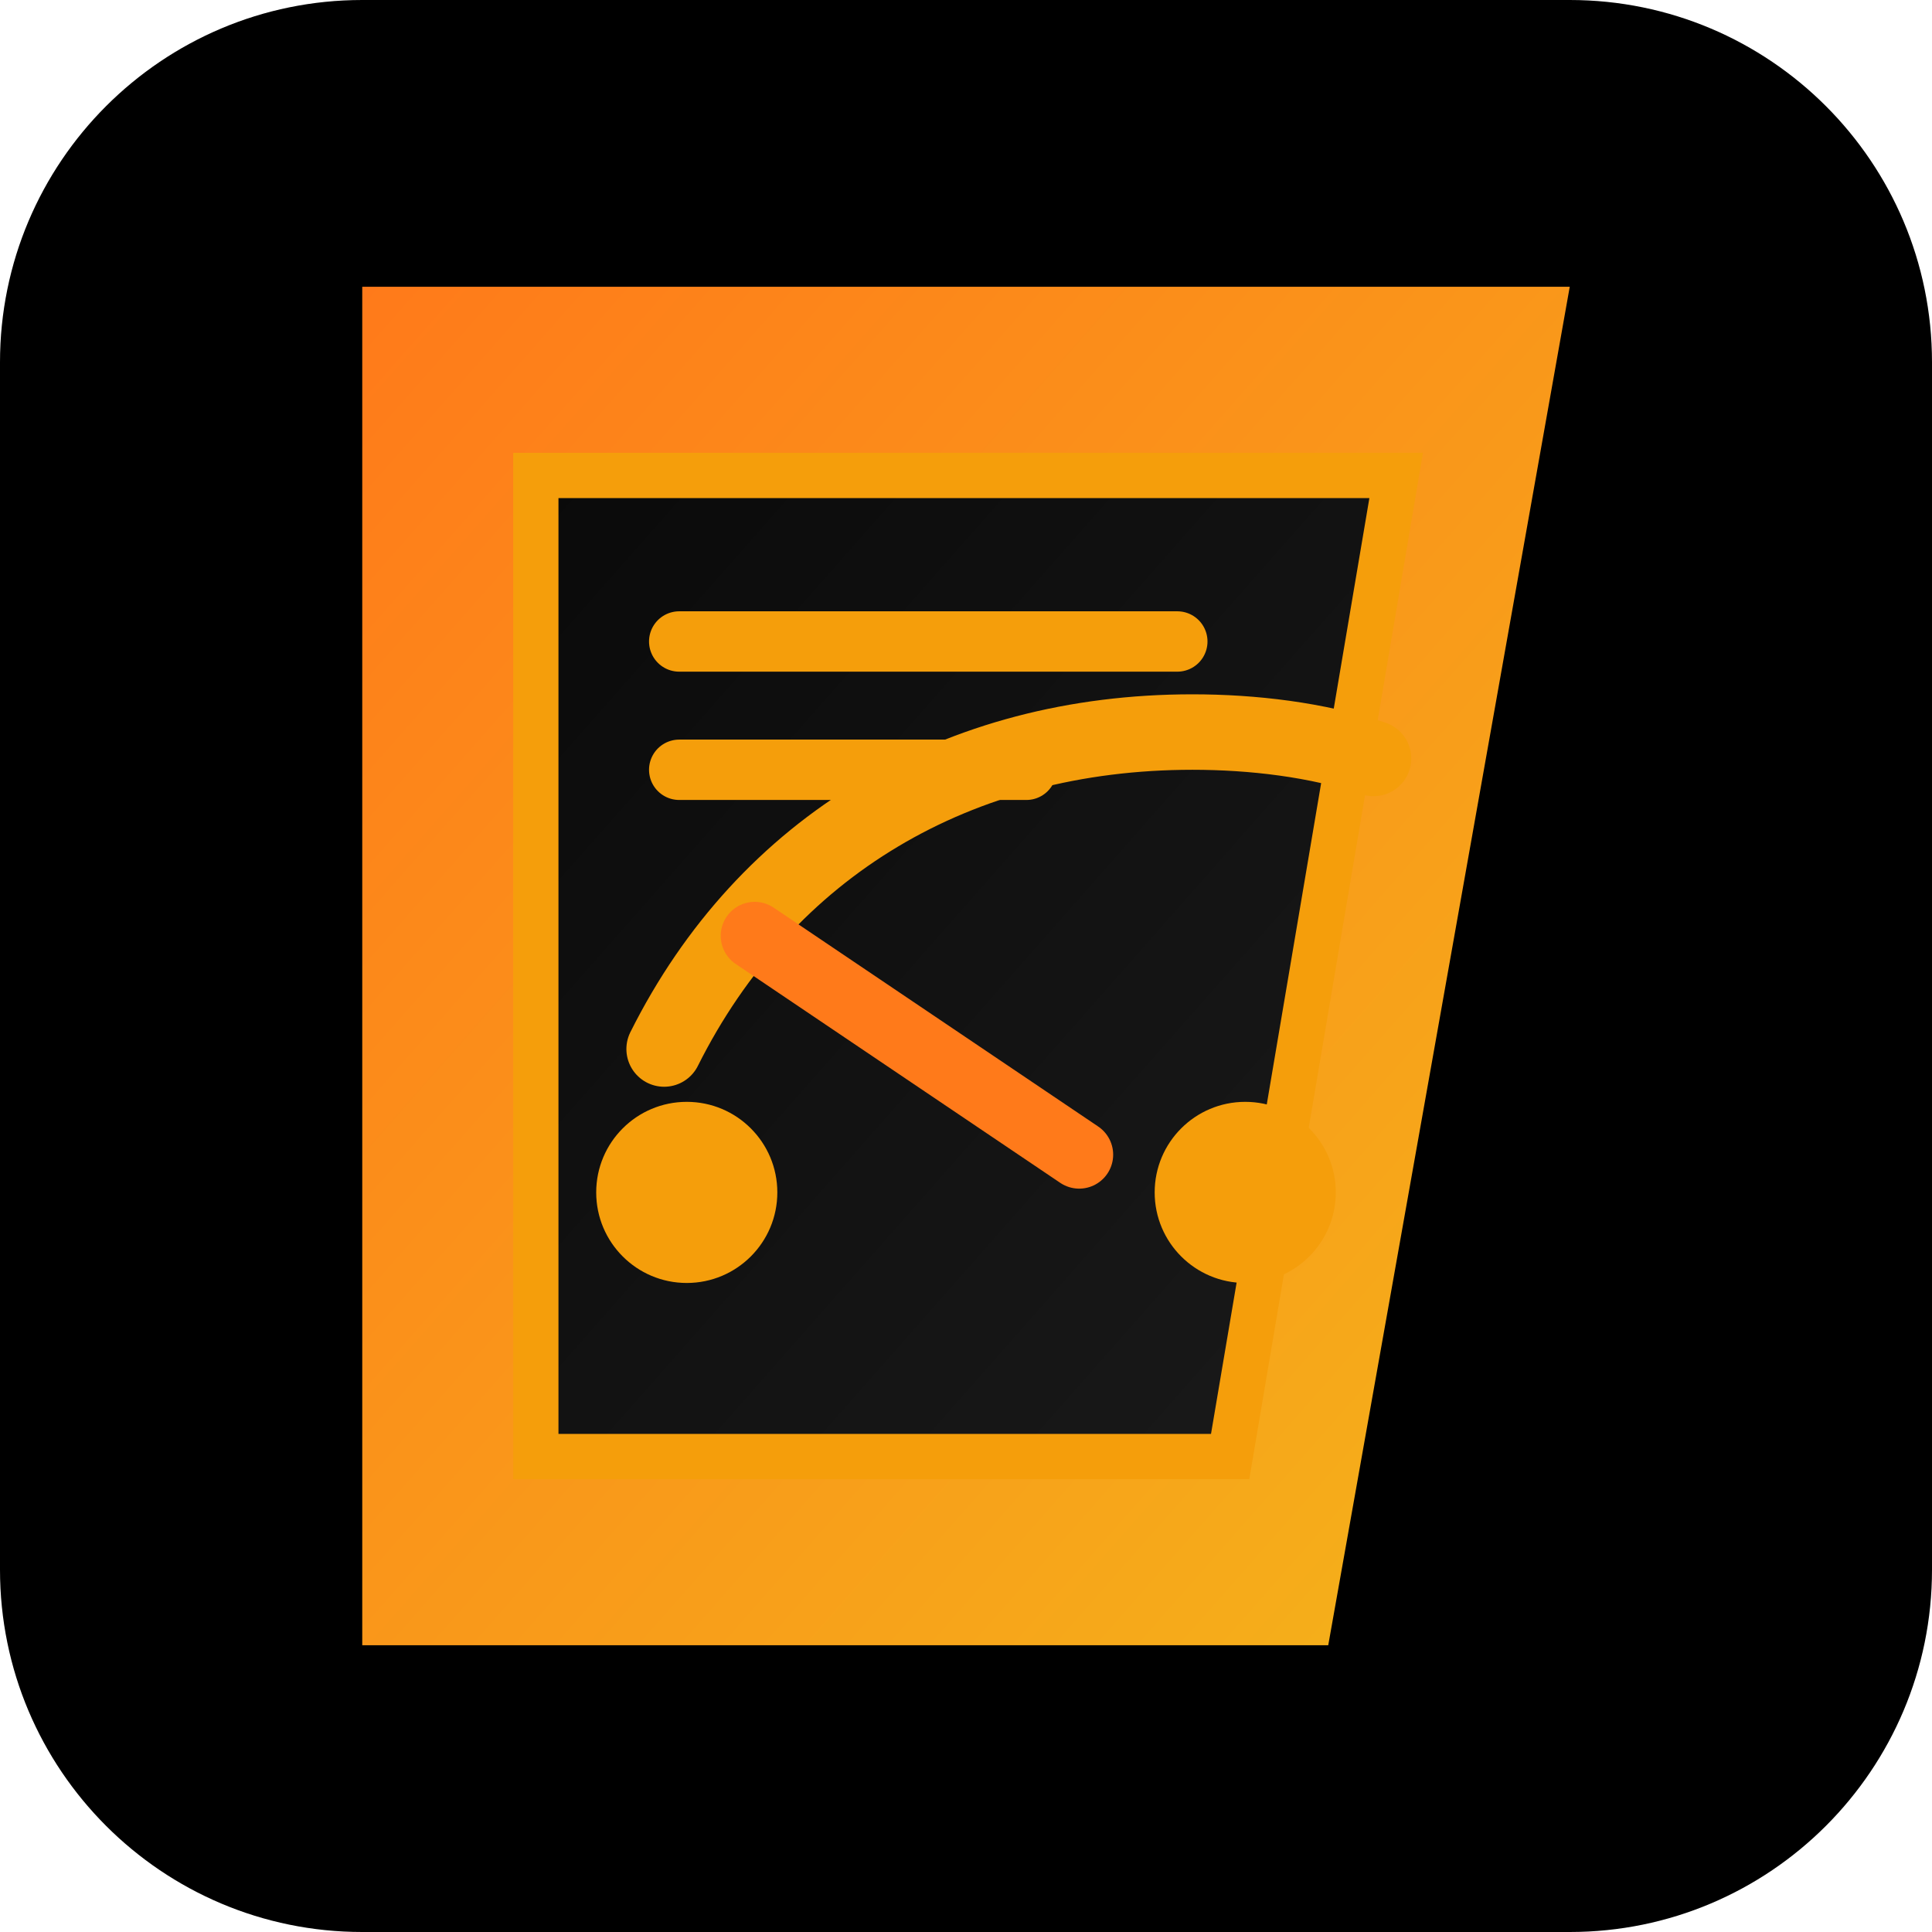
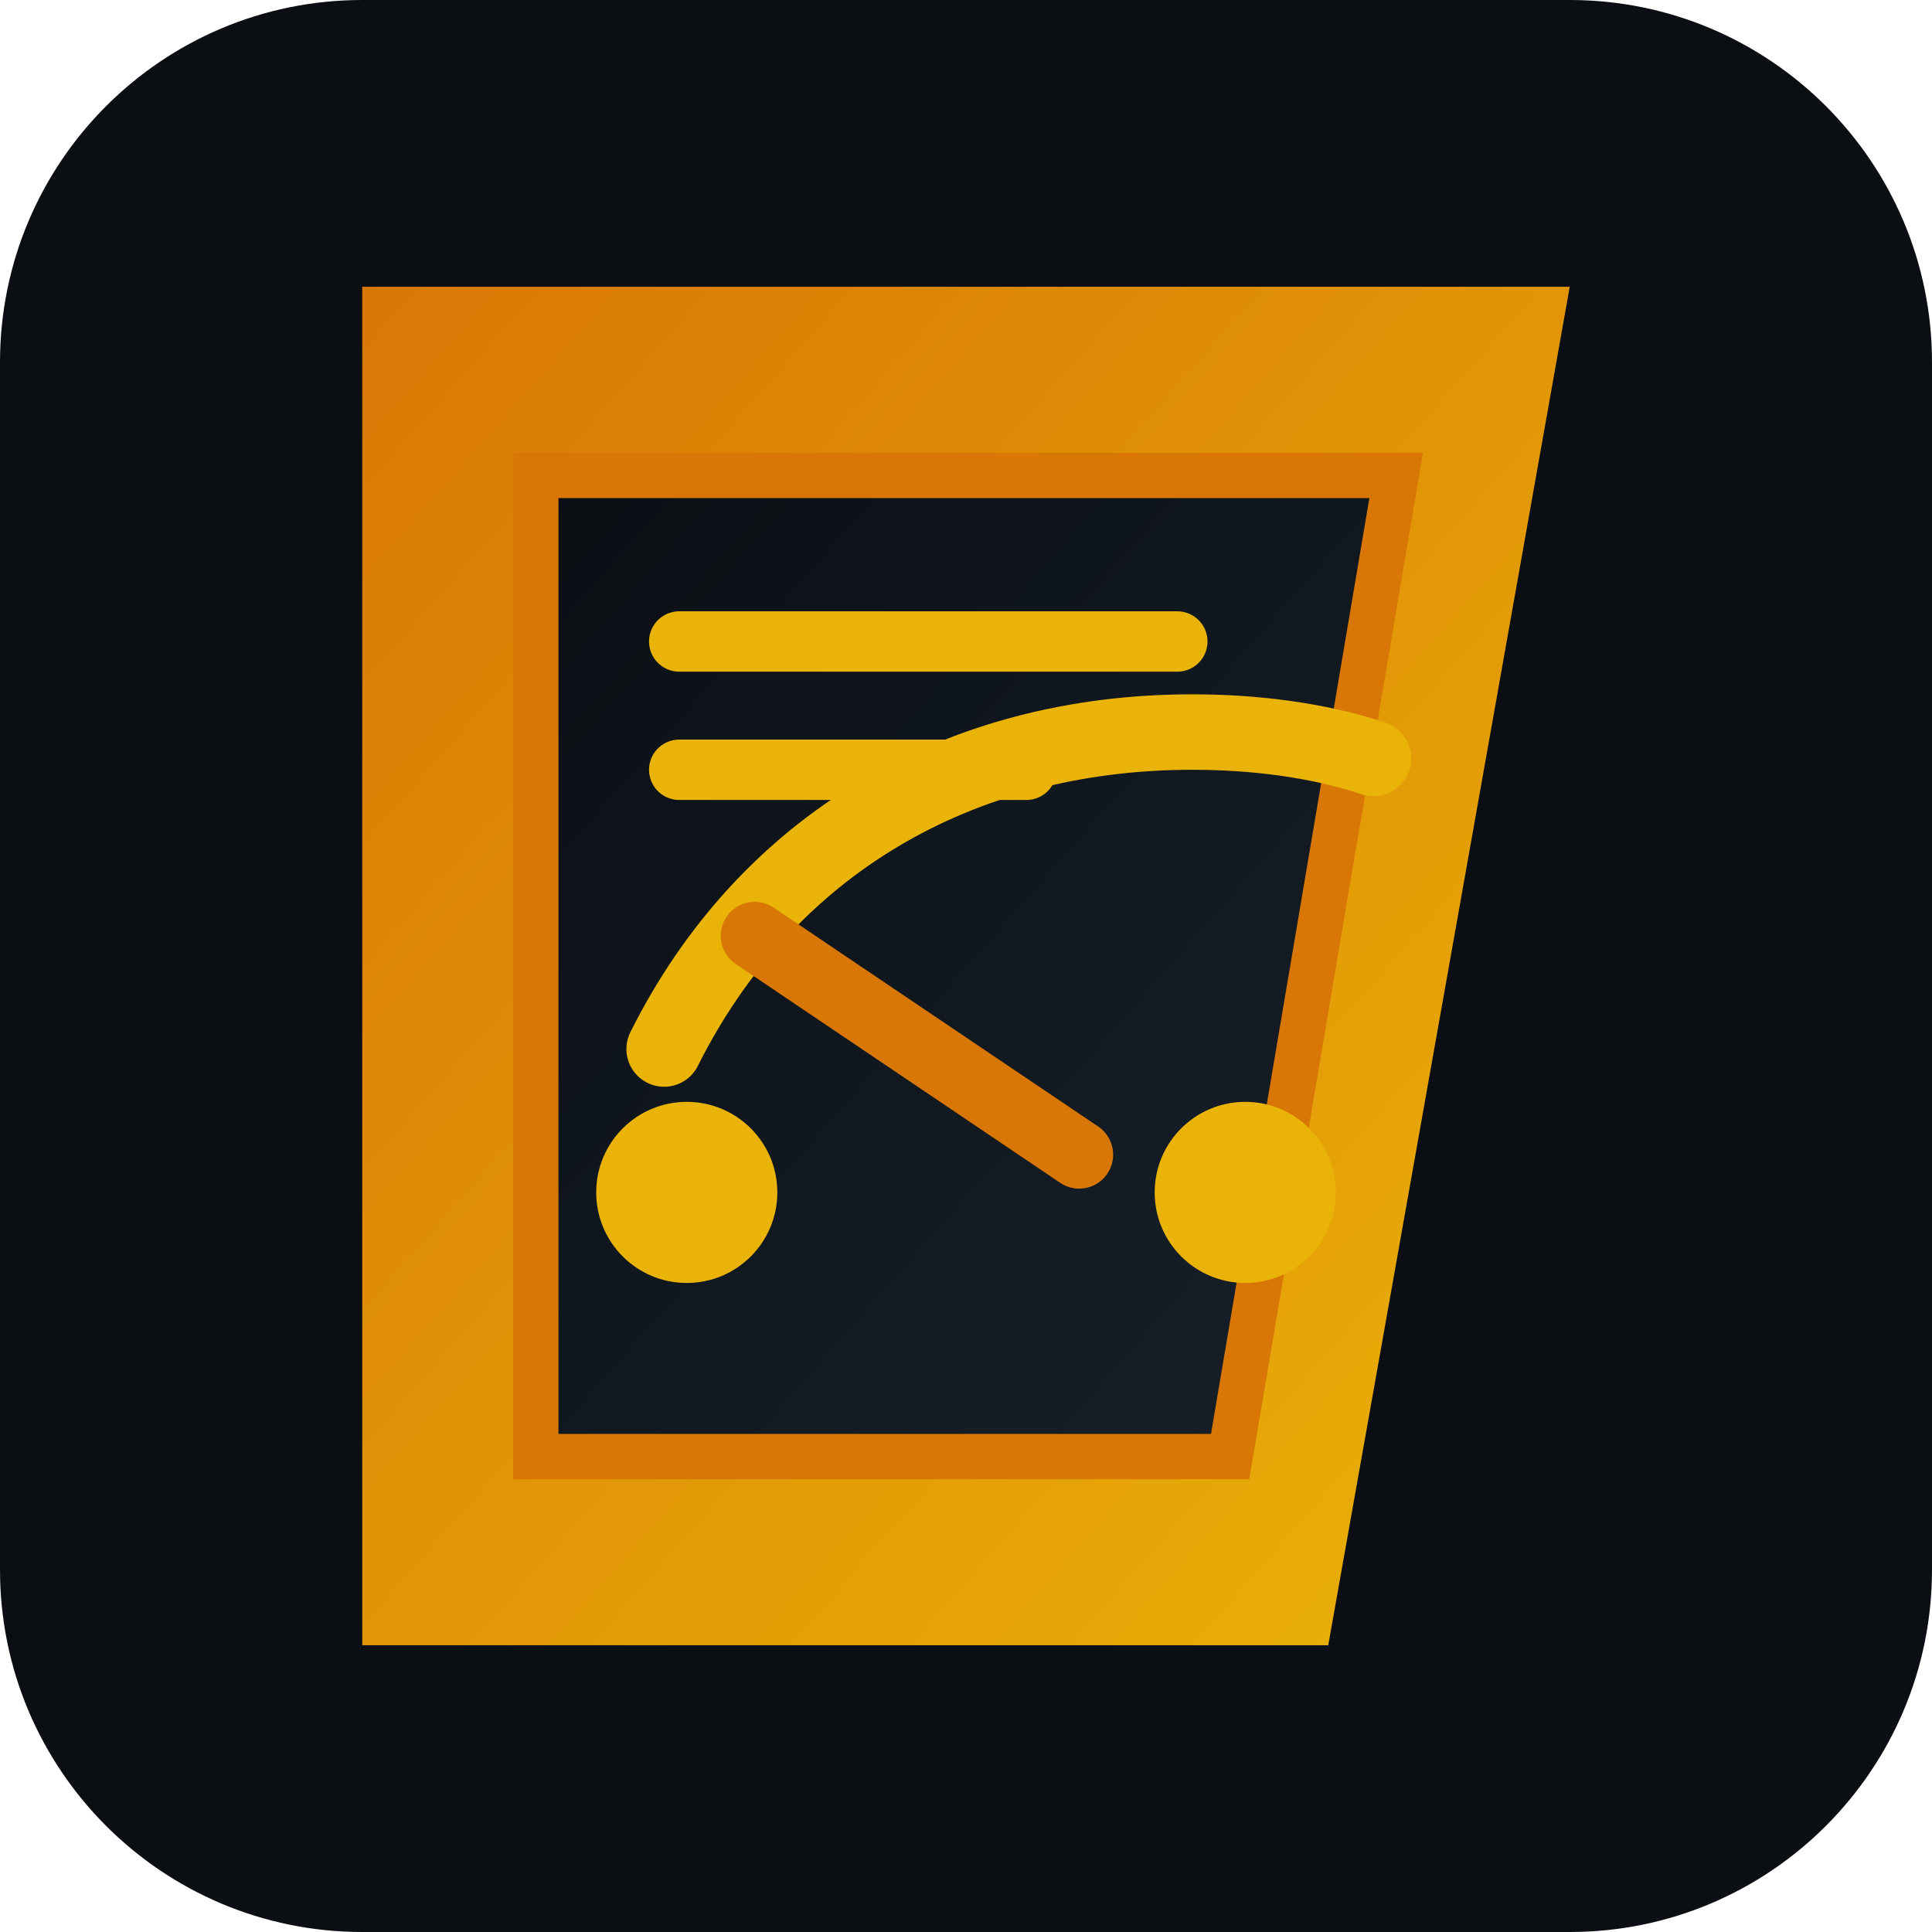
<svg xmlns="http://www.w3.org/2000/svg" viewBox="0 0 512 512">
  <defs>
    <linearGradient id="bg" x1="0%" x2="100%" y1="0%" y2="100%">
-       <stop offset="0%" stop-color="#ff7a1a" />
-       <stop offset="100%" stop-color="#f4b41a" />
+       <stop offset="0%" stop-color="#d97706" />
+       <stop offset="100%" stop-color="#eab308" />
    </linearGradient>
    <linearGradient id="panel" x1="0%" x2="100%" y1="0%" y2="100%">
-       <stop offset="0%" stop-color="#0a0a0a" />
-       <stop offset="100%" stop-color="#1a1a1a" />
+       <stop offset="0%" stop-color="#0b0f14" />
+       <stop offset="100%" stop-color="#17202a" />
    </linearGradient>
  </defs>
-   <rect width="512" height="512" rx="96" fill="#000" />
+   <rect width="512" height="512" rx="96" fill="#0b0f14" />
  <path d="M96 76h320l-64 360H96z" fill="url(#bg)" />
-   <path d="M142 126h228l-44 260H142z" fill="url(#panel)" stroke="#f59e0b" stroke-width="12" />
-   <path d="M176 278c27-54 78-84 140-84 16 0 33 2 48 7" fill="none" stroke="#f59e0b" stroke-linecap="round" stroke-width="20" />
-   <circle cx="182" cy="316" r="24" fill="#f59e0b" />
-   <circle cx="330" cy="316" r="24" fill="#f59e0b" />
-   <path d="M200 248l86 58" stroke="#ff7a1a" stroke-linecap="round" stroke-width="18" />
-   <path d="M180 170h132" stroke="#f59e0b" stroke-linecap="round" stroke-width="16" />
-   <path d="M180 204h92" stroke="#f59e0b" stroke-linecap="round" stroke-width="16" />
+   <path d="M142 126h228l-44 260H142z" fill="url(#panel)" stroke="#d97706" stroke-width="12" />
+   <path d="M176 278c27-54 78-84 140-84 16 0 33 2 48 7" fill="none" stroke="#eab308" stroke-linecap="round" stroke-width="20" />
+   <circle cx="182" cy="316" r="24" fill="#eab308" />
+   <circle cx="330" cy="316" r="24" fill="#eab308" />
+   <path d="M200 248l86 58" stroke="#d97706" stroke-linecap="round" stroke-width="18" />
+   <path d="M180 170h132" stroke="#eab308" stroke-linecap="round" stroke-width="16" />
+   <path d="M180 204h92" stroke="#eab308" stroke-linecap="round" stroke-width="16" />
</svg>
